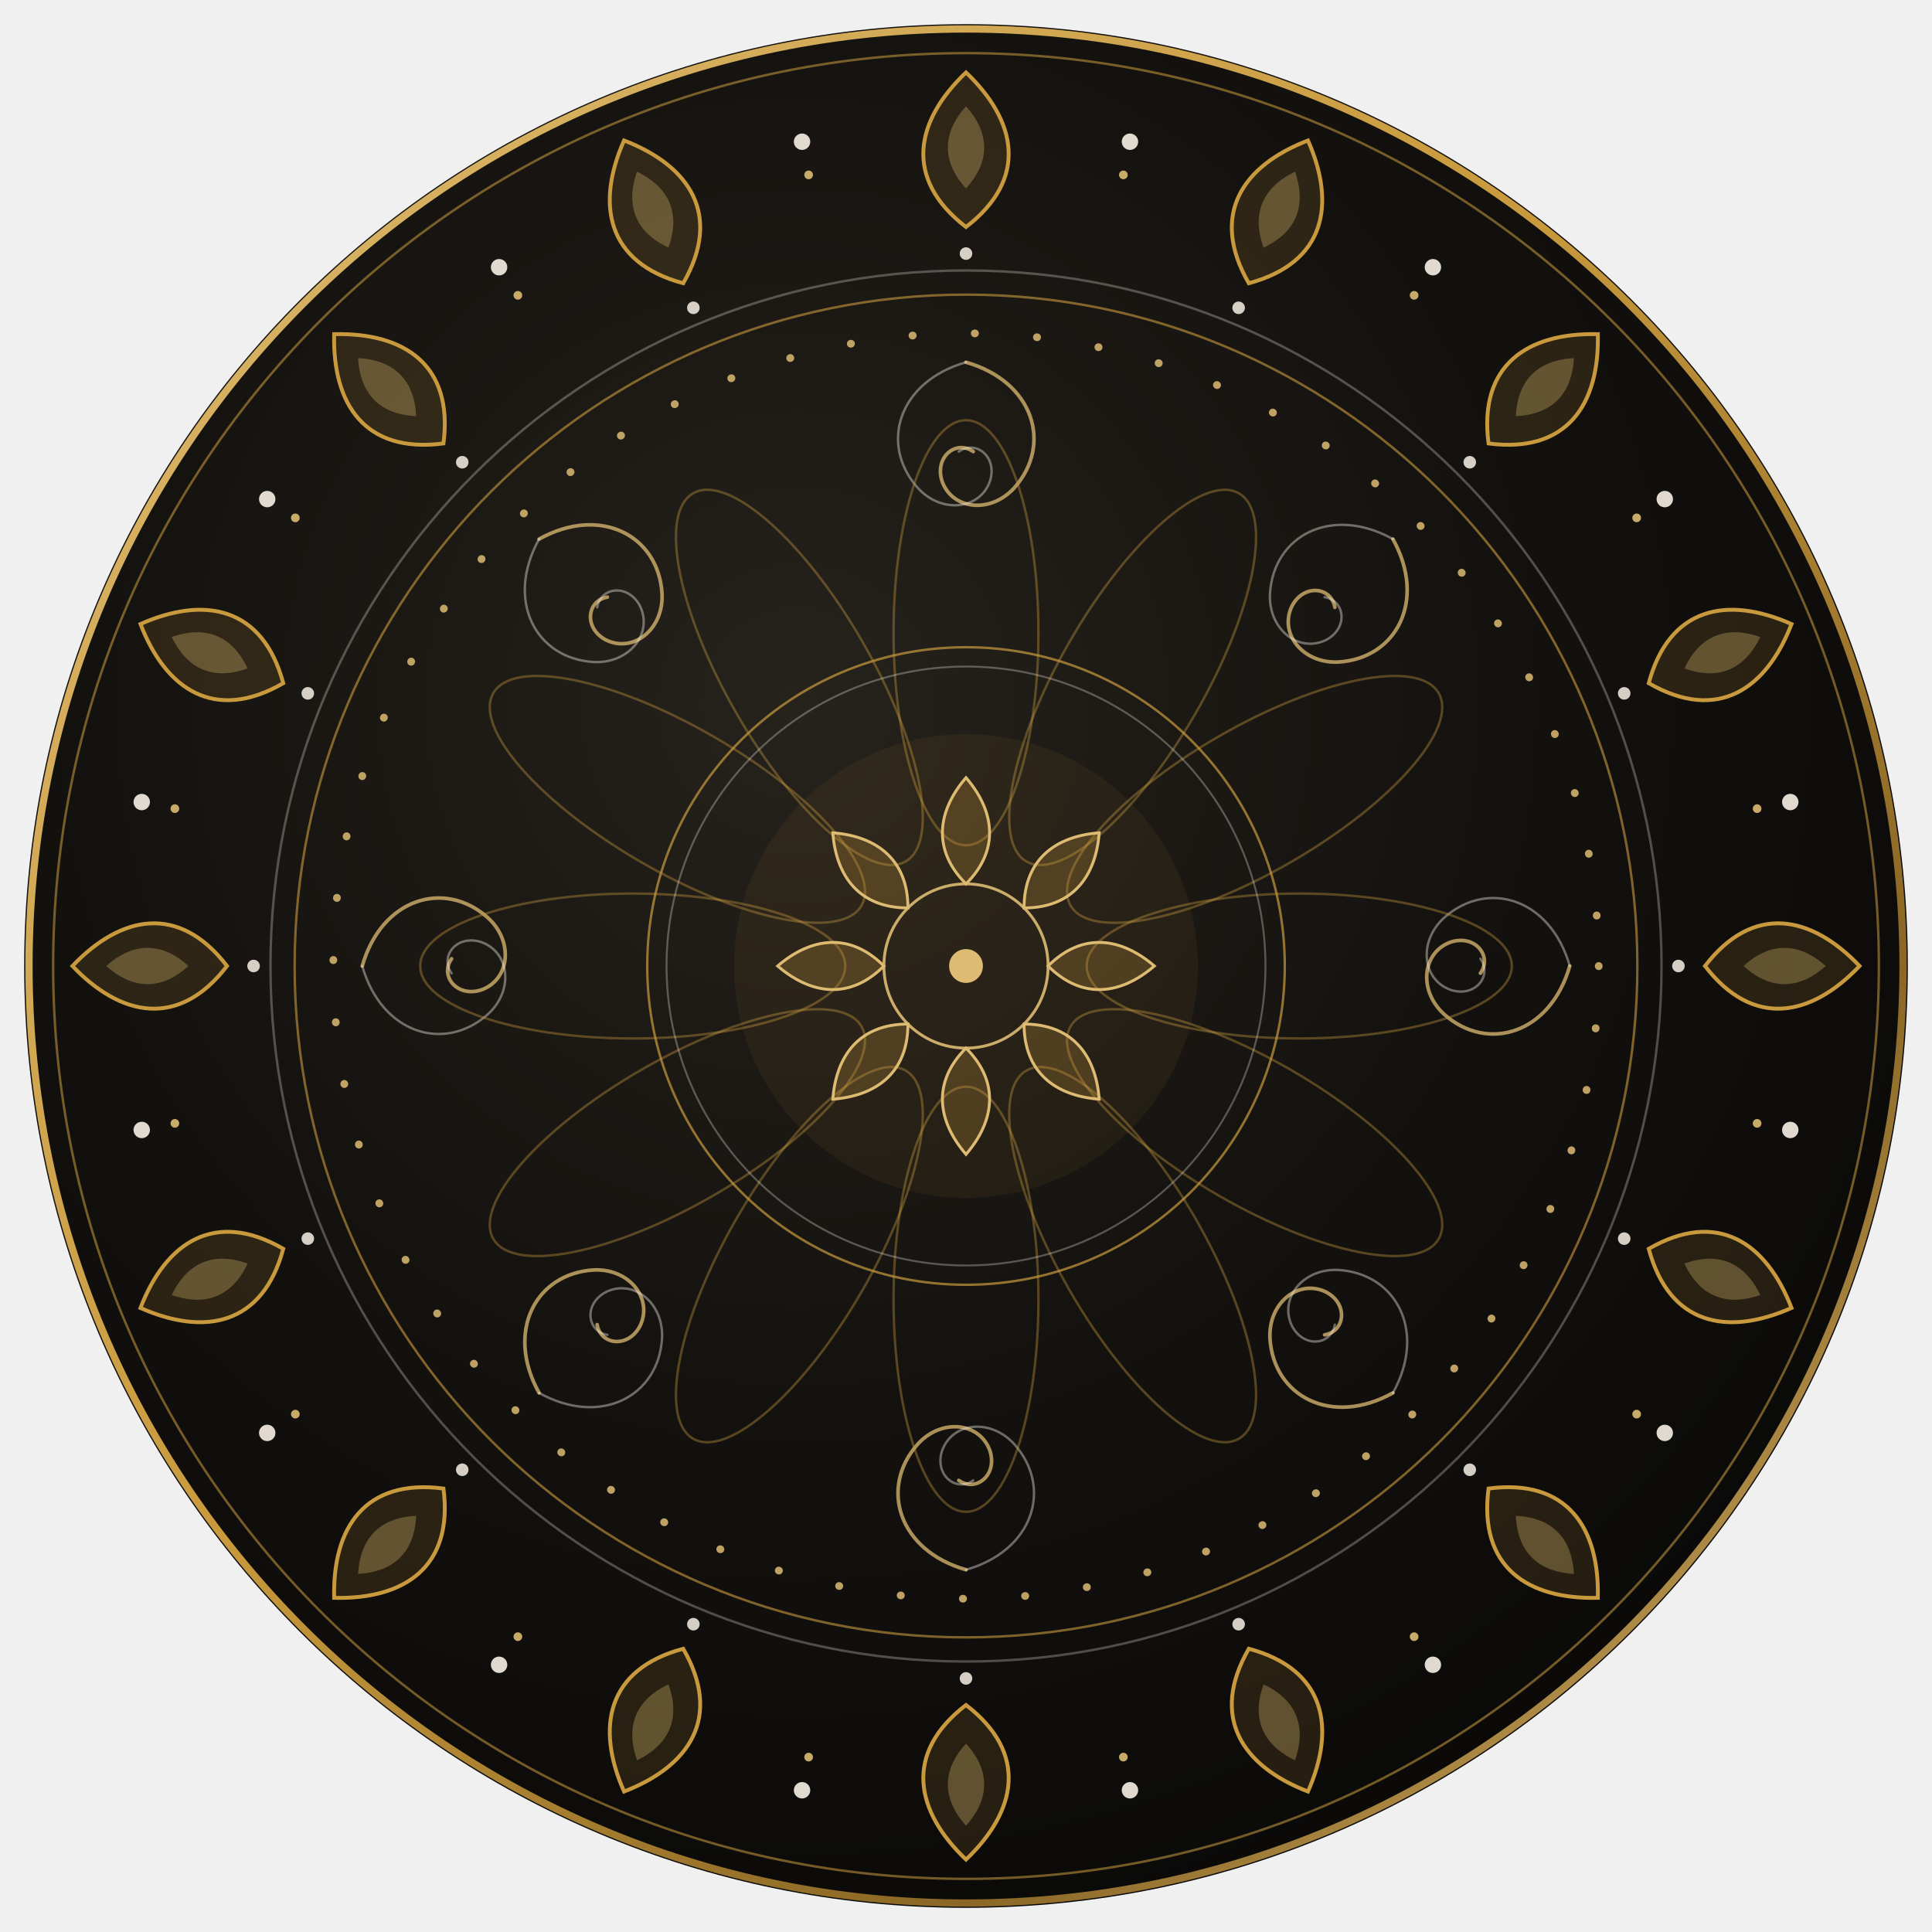
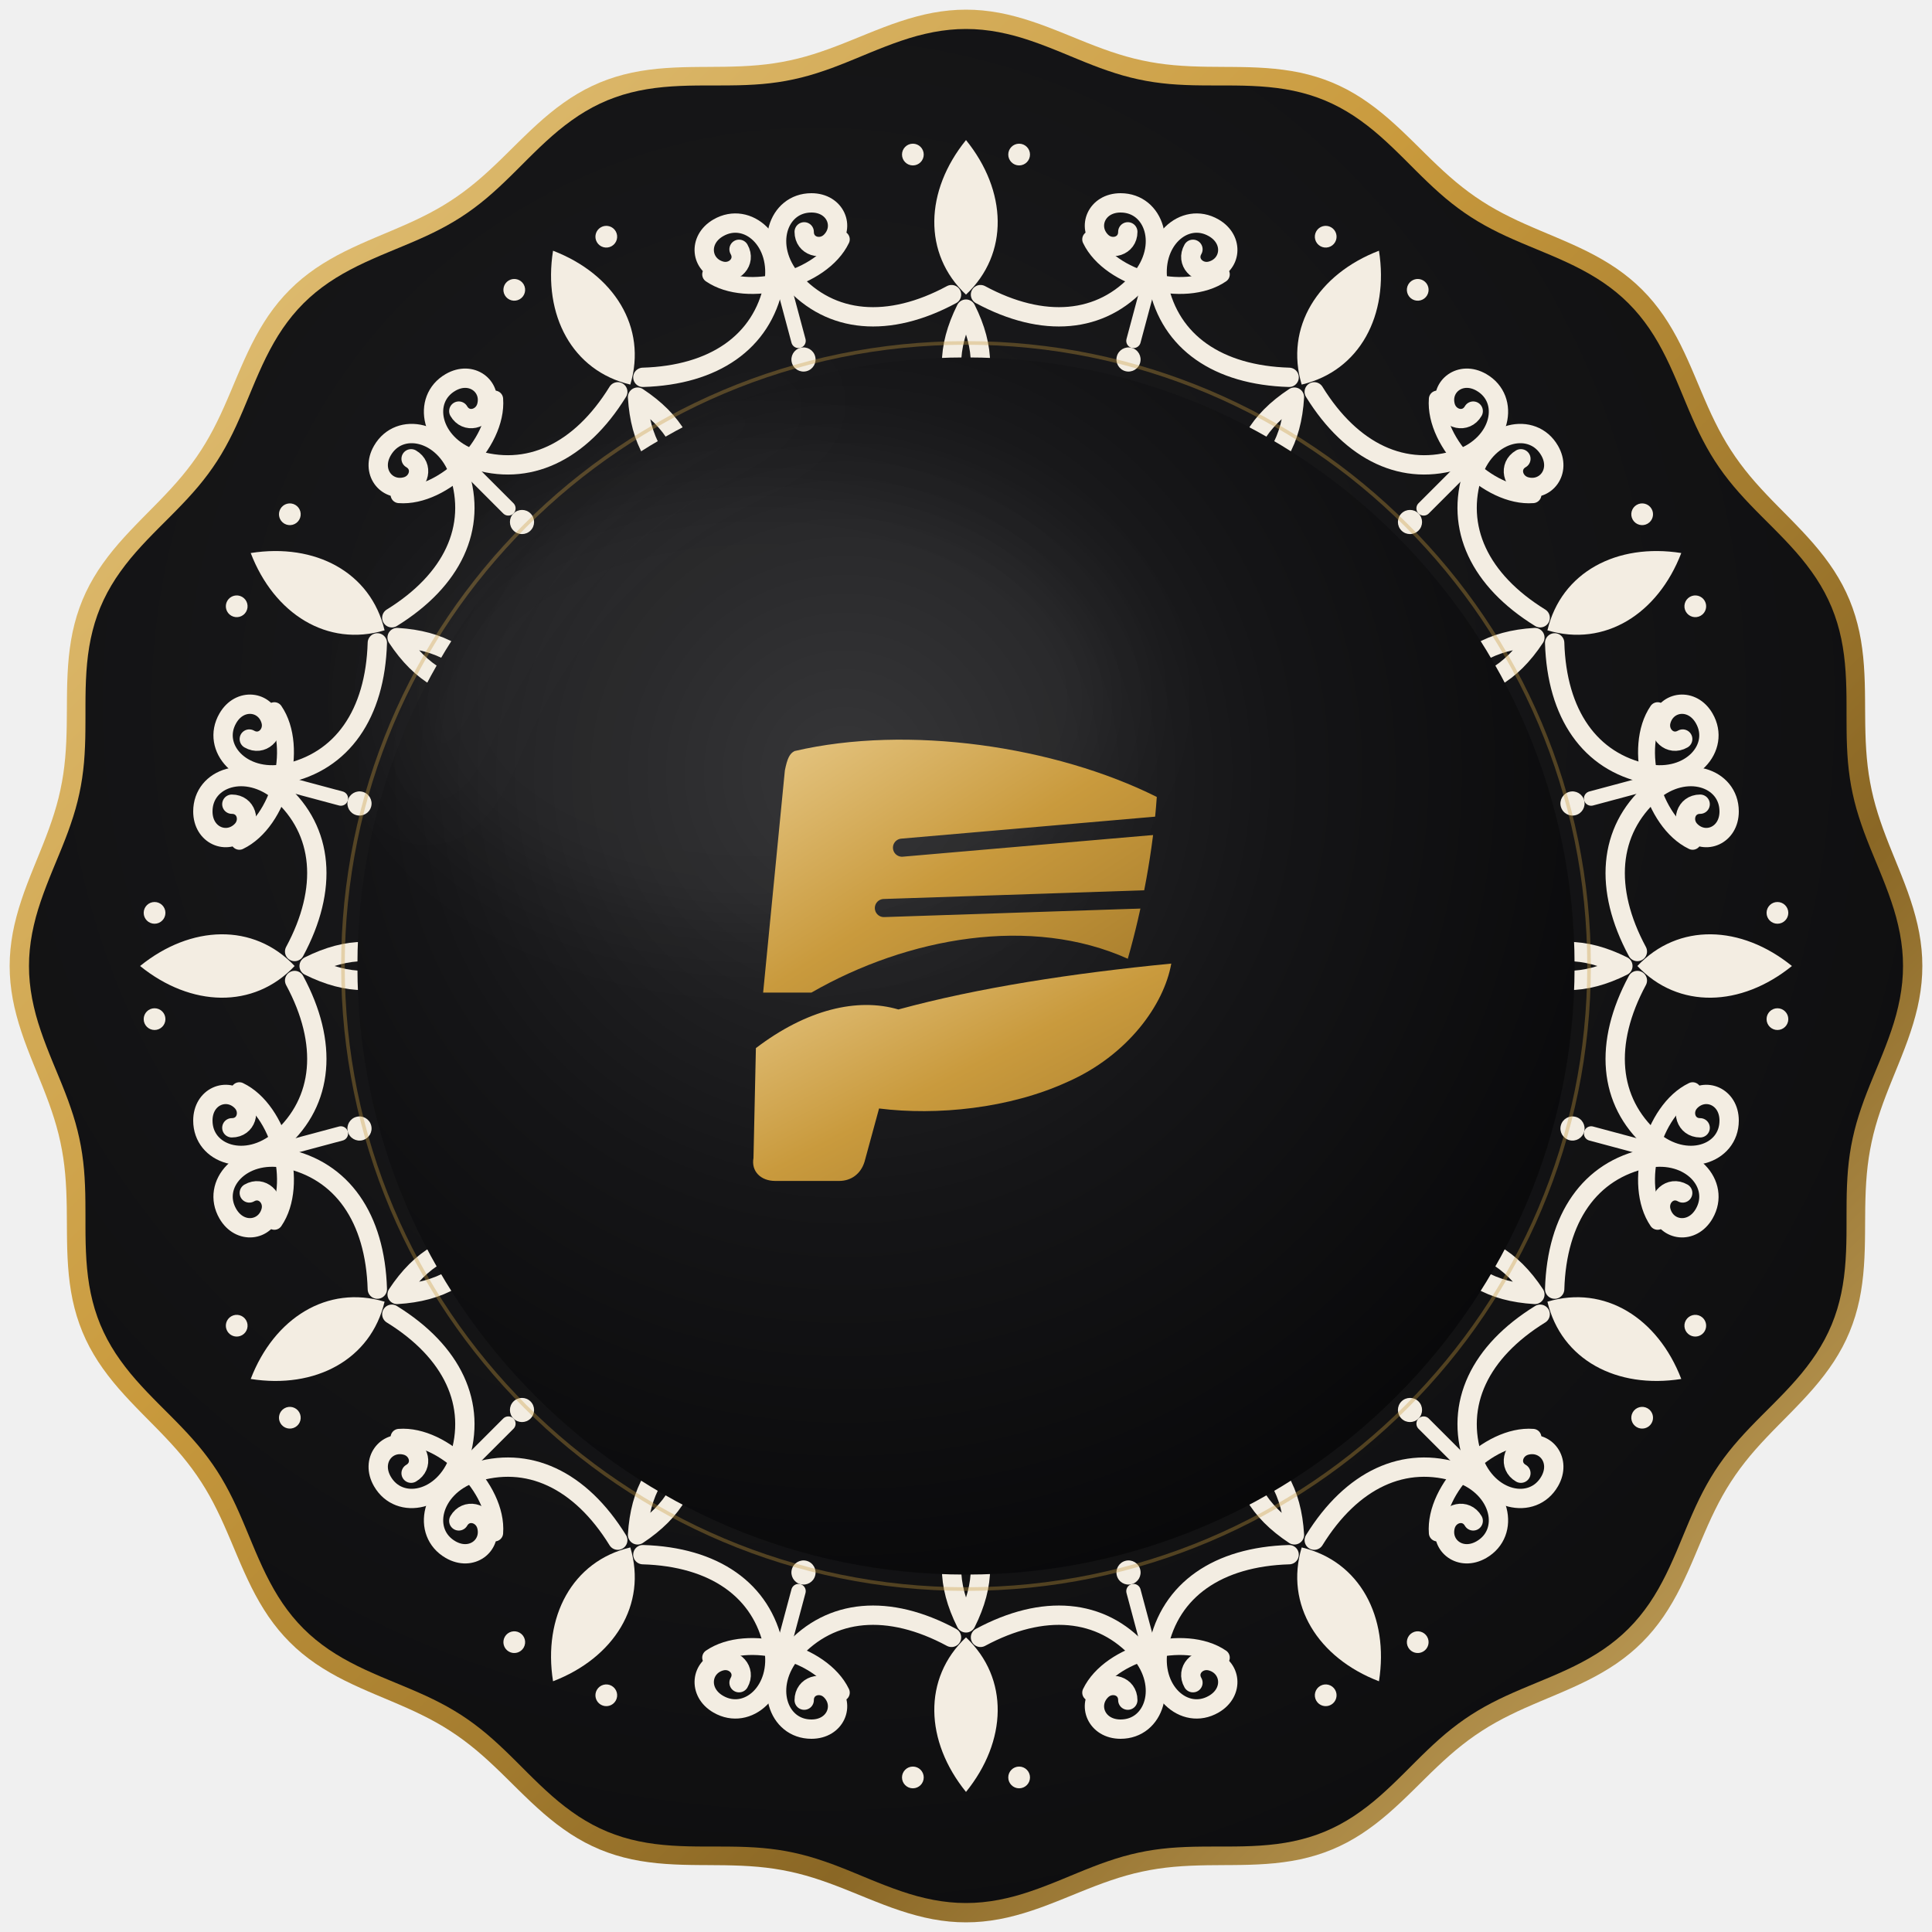
<svg xmlns="http://www.w3.org/2000/svg" viewBox="0 0 800 800">
  <defs>
-     <radialGradient id="plate-bg" cx="41%" cy="36%" r="78%">
-       <stop offset="0%" stop-color="#26221c" />
-       <stop offset="48%" stop-color="#14120f" />
-       <stop offset="100%" stop-color="#070707" />
+     <radialGradient id="well" cx="40%" cy="34%" r="80%">
+       <stop offset="0%" stop-color="#2c2c2e" />
+       <stop offset="45%" stop-color="#151517" />
+       <stop offset="100%" stop-color="#050506" />
    </radialGradient>
-     <linearGradient id="plate-rim" x1="0" y1="0" x2="1" y2="1">
-       <stop offset="0%" stop-color="#ddbb72" />
-       <stop offset="45%" stop-color="#c99a3d" />
-       <stop offset="75%" stop-color="#8a6725" />
-       <stop offset="100%" stop-color="#ddbb72" />
+     <radialGradient id="rim-bg" cx="42%" cy="36%" r="85%">
+       <stop offset="0%" stop-color="#1c1c1e" />
+       <stop offset="100%" stop-color="#0a0a0b" />
+     </radialGradient>
+     <linearGradient id="gold-edge" x1="0" y1="0" x2="1" y2="1">
+       <stop offset="0%" stop-color="#e8cc8a" />
+       <stop offset="40%" stop-color="#c99a3d" />
+       <stop offset="70%" stop-color="#8a6725" />
+       <stop offset="100%" stop-color="#e0c07a" />
    </linearGradient>
-     <g id="p">
-       <path d="M400 30 C421 50 426 74 400 94 C374 74 379 50 400 30 Z" fill="#c99a3d" fill-opacity="0.14" stroke="#c99a3d" stroke-width="1.6" />
-       <path d="M400 44 C409 54 411 66 400 78 C389 66 391 54 400 44 Z" fill="#ddbb72" fill-opacity="0.32" />
-       <circle cx="400" cy="105" r="2.6" fill="#f7f0e5" opacity="0.85" />
+     <linearGradient id="gold-p" x1="0" y1="0" x2="1" y2="1">
+       <stop offset="0%" stop-color="#e6c785" />
+       <stop offset="50%" stop-color="#c99a3d" />
+       <stop offset="100%" stop-color="#a67c2c" />
+     </linearGradient>
+     <mask id="tines">
+       <rect x="-50" y="-50" width="520" height="520" fill="white" />
+       <line x1="185" y1="120" x2="416" y2="100" stroke="black" stroke-width="15" stroke-linecap="round" />
+       <line x1="170" y1="170" x2="410" y2="162" stroke="black" stroke-width="15" stroke-linecap="round" />
+     </mask>
+     <filter id="soft" x="-20%" y="-20%" width="140%" height="140%">
+       <feGaussianBlur stdDeviation="18" />
+     </filter>
+     <g id="motif">
+       <path d="M400 58 C 417 79 418 105 400 122 C 382 105 383 79 400 58 Z" fill="#f3ede2" />
+       <g fill="none" stroke="#f3ede2" stroke-width="8" stroke-linecap="round">
+         <path d="M394 122 C 368 136 344 134 328 116 C 316 102 322 84 336 84 C 346 84 350 94 344 100 C 340 104 333 102 333 96" />
+         <path d="M406 122 C 432 136 456 134 472 116 C 484 102 478 84 464 84 C 454 84 450 94 456 100 C 460 104 467 102 467 96" />
+         <path d="M400 128 C 392 144 392 158 400 172 C 408 158 408 144 400 128" />
+       </g>
+       <circle cx="378" cy="64" r="4.5" fill="#f3ede2" />
+       <circle cx="422" cy="64" r="4.5" fill="#f3ede2" />
    </g>
-     <g id="f">
-       <circle cx="400" cy="52" r="3.4" fill="#f7f0e5" opacity="0.9" />
-       <circle cx="400" cy="66" r="1.8" fill="#ddbb72" opacity="0.9" />
-     </g>
-     <g id="c">
-       <path d="M400 150 C428 158 436 184 420 202 C410 213 394 211 390 199 C387 189 396 182 403 187" fill="none" stroke="#ddbb72" stroke-width="1.5" stroke-linecap="round" opacity="0.75" />
-       <path d="M400 150 C372 158 364 184 380 202 C390 213 406 211 410 199 C413 189 404 182 397 187" fill="none" stroke="#f7f0e5" stroke-width="1" stroke-linecap="round" opacity="0.4" />
-     </g>
-     <g id="r">
-       <ellipse cx="400" cy="262" rx="30" ry="88" fill="none" stroke="#c99a3d" stroke-width="1" opacity="0.38" />
-     </g>
-     <g id="cp">
-       <path d="M400 322 C412 336 414 352 400 366 C386 352 388 336 400 322 Z" fill="#c99a3d" fill-opacity="0.25" stroke="#ddbb72" stroke-width="1.2" />
+     <g id="link" fill="none" stroke="#f3ede2" stroke-width="7" stroke-linecap="round">
+       <path d="M372 96 C 384 110 416 110 428 96" />
+       <path d="M400 106 C 400 118 400 126 400 132" stroke-width="6" />
+       <circle cx="400" cy="140" r="5" fill="#f3ede2" stroke="none" />
    </g>
  </defs>
-   <circle cx="400" cy="400" r="390" fill="url(#plate-bg)" />
-   <circle cx="400" cy="400" r="388" fill="none" stroke="url(#plate-rim)" stroke-width="3" />
-   <circle cx="400" cy="400" r="378" fill="none" stroke="#c99a3d" stroke-width="1" opacity="0.55" />
-   <use href="#p" transform="rotate(0 400 400)" />
-   <use href="#p" transform="rotate(22.5 400 400)" />
-   <use href="#p" transform="rotate(45 400 400)" />
-   <use href="#p" transform="rotate(67.5 400 400)" />
-   <use href="#p" transform="rotate(90 400 400)" />
-   <use href="#p" transform="rotate(112.5 400 400)" />
-   <use href="#p" transform="rotate(135 400 400)" />
-   <use href="#p" transform="rotate(157.5 400 400)" />
-   <use href="#p" transform="rotate(180 400 400)" />
-   <use href="#p" transform="rotate(202.5 400 400)" />
-   <use href="#p" transform="rotate(225 400 400)" />
-   <use href="#p" transform="rotate(247.5 400 400)" />
-   <use href="#p" transform="rotate(270 400 400)" />
-   <use href="#p" transform="rotate(292.5 400 400)" />
-   <use href="#p" transform="rotate(315 400 400)" />
-   <use href="#p" transform="rotate(337.5 400 400)" />
-   <use href="#f" transform="rotate(11.25 400 400)" />
-   <use href="#f" transform="rotate(33.75 400 400)" />
-   <use href="#f" transform="rotate(56.25 400 400)" />
-   <use href="#f" transform="rotate(78.75 400 400)" />
-   <use href="#f" transform="rotate(101.25 400 400)" />
-   <use href="#f" transform="rotate(123.75 400 400)" />
-   <use href="#f" transform="rotate(146.25 400 400)" />
-   <use href="#f" transform="rotate(168.75 400 400)" />
-   <use href="#f" transform="rotate(191.25 400 400)" />
-   <use href="#f" transform="rotate(213.75 400 400)" />
-   <use href="#f" transform="rotate(236.25 400 400)" />
-   <use href="#f" transform="rotate(258.75 400 400)" />
-   <use href="#f" transform="rotate(281.25 400 400)" />
-   <use href="#f" transform="rotate(303.75 400 400)" />
-   <use href="#f" transform="rotate(326.25 400 400)" />
-   <use href="#f" transform="rotate(348.75 400 400)" />
-   <circle cx="400" cy="400" r="288" fill="none" stroke="#f7f0e5" stroke-width="1" opacity="0.28" />
-   <circle cx="400" cy="400" r="278" fill="none" stroke="#c99a3d" stroke-width="1" opacity="0.6" />
-   <circle cx="400" cy="400" r="262" fill="none" stroke="#ddbb72" stroke-width="3.2" stroke-linecap="round" stroke-dasharray="0.1 25.7" opacity="0.85" />
-   <use href="#c" transform="rotate(0 400 400)" />
-   <use href="#c" transform="rotate(45 400 400)" />
-   <use href="#c" transform="rotate(90 400 400)" />
-   <use href="#c" transform="rotate(135 400 400)" />
-   <use href="#c" transform="rotate(180 400 400)" />
-   <use href="#c" transform="rotate(225 400 400)" />
-   <use href="#c" transform="rotate(270 400 400)" />
-   <use href="#c" transform="rotate(315 400 400)" />
-   <use href="#r" transform="rotate(0 400 400)" />
-   <use href="#r" transform="rotate(30 400 400)" />
-   <use href="#r" transform="rotate(60 400 400)" />
-   <use href="#r" transform="rotate(90 400 400)" />
-   <use href="#r" transform="rotate(120 400 400)" />
-   <use href="#r" transform="rotate(150 400 400)" />
-   <use href="#r" transform="rotate(180 400 400)" />
-   <use href="#r" transform="rotate(210 400 400)" />
-   <use href="#r" transform="rotate(240 400 400)" />
-   <use href="#r" transform="rotate(270 400 400)" />
-   <use href="#r" transform="rotate(300 400 400)" />
-   <use href="#r" transform="rotate(330 400 400)" />
-   <circle cx="400" cy="400" r="132" fill="none" stroke="#c99a3d" stroke-width="1" opacity="0.7" />
-   <circle cx="400" cy="400" r="124" fill="none" stroke="#f7f0e5" stroke-width="0.8" opacity="0.3" />
-   <circle cx="400" cy="400" r="96" fill="#c99a3d" fill-opacity="0.07" />
-   <use href="#cp" transform="rotate(0 400 400)" />
-   <use href="#cp" transform="rotate(45 400 400)" />
-   <use href="#cp" transform="rotate(90 400 400)" />
-   <use href="#cp" transform="rotate(135 400 400)" />
-   <use href="#cp" transform="rotate(180 400 400)" />
-   <use href="#cp" transform="rotate(225 400 400)" />
-   <use href="#cp" transform="rotate(270 400 400)" />
-   <use href="#cp" transform="rotate(315 400 400)" />
-   <circle cx="400" cy="400" r="34" fill="none" stroke="#ddbb72" stroke-width="1.2" opacity="0.9" />
-   <circle cx="400" cy="400" r="7" fill="#ddbb72" />
+   <path d="M796.00 400.00L795.92 403.46L795.67 406.91L795.26 410.35L794.70 413.78L793.99 417.20L793.14 420.60L792.18 423.99L791.11 427.35L789.96 430.69L788.73 434.01L787.45 437.31L786.14 440.59L784.82 443.84L783.50 447.09L782.20 450.32L780.95 453.54L779.75 456.75L778.62 459.97L777.57 463.18L776.61 466.41L775.75 469.64L775.00 472.89L774.35 476.16L773.80 479.45L773.36 482.77L773.01 486.12L772.75 489.49L772.56 492.89L772.44 496.32L772.36 499.77L772.33 503.25L772.30 506.76L772.28 510.27L772.24 513.80L772.16 517.34L772.02 520.88L771.81 524.41L771.51 527.92L771.10 531.41L770.58 534.88L769.93 538.31L769.13 541.70L768.19 545.04L767.10 548.32L765.86 551.54L764.46 554.70L762.91 557.80L761.21 560.82L759.38 563.78L757.41 566.66L755.33 569.49L753.15 572.24L750.88 574.94L748.53 577.58L746.13 580.18L743.68 582.74L741.22 585.27L738.75 587.77L736.29 590.26L733.85 592.75L731.46 595.25L729.12 597.76L726.85 600.29L724.65 602.86L722.53 605.48L720.50 608.14L718.56 610.85L716.71 613.62L714.94 616.45L713.26 619.35L711.66 622.30L710.13 625.32L708.65 628.39L707.23 631.51L705.84 634.68L704.47 637.88L703.11 641.10L701.74 644.35L700.35 647.59L698.92 650.83L697.44 654.04L695.90 657.22L694.28 660.35L692.56 663.43L690.75 666.43L688.84 669.35L686.81 672.17L684.66 674.90L682.40 677.51L680.01 680.01L677.51 682.40L674.90 684.66L672.17 686.81L669.35 688.84L666.43 690.75L663.43 692.56L660.35 694.28L657.22 695.90L654.04 697.44L650.83 698.92L647.59 700.35L644.35 701.74L641.10 703.11L637.88 704.47L634.68 705.84L631.51 707.23L628.39 708.65L625.32 710.13L622.30 711.66L619.35 713.26L616.45 714.94L613.62 716.71L610.85 718.56L608.14 720.50L605.48 722.53L602.86 724.65L600.29 726.85L597.76 729.12L595.25 731.46L592.75 733.85L590.26 736.29L587.77 738.75L585.27 741.22L582.74 743.68L580.18 746.13L577.58 748.53L574.94 750.88L572.24 753.15L569.49 755.33L566.66 757.41L563.78 759.38L560.82 761.21L557.80 762.91L554.70 764.46L551.54 765.86L548.32 767.10L545.04 768.19L541.70 769.13L538.31 769.93L534.88 770.58L531.41 771.10L527.92 771.51L524.41 771.81L520.88 772.02L517.34 772.16L513.80 772.24L510.27 772.28L506.76 772.30L503.25 772.33L499.77 772.36L496.32 772.44L492.89 772.56L489.49 772.75L486.12 773.01L482.77 773.36L479.45 773.80L476.16 774.35L472.89 775.00L469.64 775.75L466.41 776.61L463.18 777.57L459.97 778.62L456.75 779.75L453.54 780.95L450.32 782.20L447.09 783.50L443.84 784.82L440.59 786.14L437.31 787.45L434.01 788.73L430.69 789.96L427.35 791.11L423.99 792.18L420.60 793.14L417.20 793.99L413.78 794.70L410.35 795.26L406.91 795.67L403.46 795.92L400.00 796.00L396.54 795.92L393.09 795.67L389.65 795.26L386.22 794.70L382.80 793.99L379.40 793.14L376.01 792.18L372.65 791.11L369.31 789.96L365.99 788.73L362.69 787.45L359.41 786.14L356.16 784.82L352.91 783.50L349.68 782.20L346.46 780.95L343.25 779.75L340.03 778.62L336.82 777.57L333.59 776.61L330.36 775.75L327.11 775.00L323.84 774.35L320.55 773.80L317.23 773.36L313.88 773.01L310.51 772.75L307.11 772.56L303.68 772.44L300.23 772.36L296.75 772.33L293.24 772.30L289.73 772.28L286.20 772.24L282.66 772.16L279.12 772.02L275.59 771.81L272.08 771.51L268.59 771.10L265.12 770.58L261.69 769.93L258.30 769.13L254.96 768.19L251.68 767.10L248.46 765.86L245.30 764.46L242.20 762.91L239.18 761.21L236.22 759.38L233.34 757.41L230.51 755.33L227.76 753.15L225.06 750.88L222.42 748.53L219.82 746.13L217.26 743.68L214.73 741.22L212.23 738.75L209.74 736.29L207.25 733.85L204.75 731.46L202.24 729.12L199.71 726.85L197.14 724.65L194.52 722.53L191.86 720.50L189.15 718.56L186.38 716.71L183.55 714.94L180.65 713.26L177.70 711.66L174.68 710.13L171.61 708.65L168.49 707.23L165.32 705.84L162.12 704.47L158.90 703.11L155.65 701.74L152.41 700.35L149.17 698.92L145.96 697.44L142.78 695.90L139.65 694.28L136.57 692.56L133.57 690.75L130.65 688.84L127.83 686.81L125.10 684.66L122.49 682.40L119.99 680.01L117.60 677.51L115.34 674.90L113.19 672.17L111.16 669.35L109.25 666.43L107.44 663.43L105.72 660.35L104.10 657.22L102.56 654.04L101.08 650.83L99.65 647.59L98.26 644.35L96.89 641.10L95.53 637.88L94.16 634.68L92.77 631.51L91.35 628.39L89.87 625.32L88.34 622.30L86.74 619.35L85.06 616.45L83.29 613.62L81.44 610.85L79.50 608.14L77.47 605.48L75.35 602.86L73.15 600.29L70.88 597.76L68.54 595.25L66.15 592.75L63.71 590.26L61.25 587.77L58.78 585.27L56.32 582.74L53.87 580.18L51.47 577.58L49.12 574.94L46.85 572.24L44.67 569.49L42.59 566.66L40.62 563.78L38.79 560.82L37.09 557.80L35.54 554.70L34.14 551.54L32.90 548.32L31.81 545.04L30.87 541.70L30.07 538.31L29.42 534.88L28.90 531.41L28.49 527.92L28.19 524.41L27.98 520.88L27.84 517.34L27.76 513.80L27.72 510.27L27.70 506.76L27.67 503.25L27.64 499.77L27.56 496.32L27.44 492.89L27.25 489.49L26.99 486.12L26.64 482.77L26.20 479.45L25.65 476.16L25.00 472.89L24.25 469.64L23.39 466.41L22.43 463.18L21.38 459.97L20.25 456.75L19.05 453.54L17.80 450.32L16.50 447.09L15.18 443.84L13.86 440.59L12.55 437.31L11.27 434.01L10.04 430.69L8.89 427.35L7.82 423.99L6.86 420.60L6.01 417.20L5.30 413.78L4.74 410.35L4.33 406.91L4.08 403.46L4.00 400.00L4.08 396.54L4.33 393.09L4.74 389.65L5.30 386.22L6.01 382.80L6.86 379.40L7.82 376.01L8.89 372.65L10.04 369.31L11.27 365.99L12.55 362.69L13.86 359.41L15.18 356.16L16.50 352.91L17.80 349.68L19.05 346.46L20.25 343.25L21.38 340.03L22.43 336.82L23.39 333.59L24.25 330.36L25.00 327.11L25.65 323.84L26.20 320.55L26.64 317.23L26.99 313.88L27.25 310.51L27.44 307.11L27.56 303.68L27.64 300.23L27.67 296.75L27.70 293.24L27.72 289.73L27.76 286.20L27.84 282.66L27.98 279.12L28.19 275.59L28.49 272.08L28.90 268.59L29.42 265.12L30.07 261.69L30.87 258.30L31.81 254.96L32.90 251.68L34.14 248.46L35.54 245.30L37.09 242.20L38.79 239.18L40.62 236.22L42.59 233.34L44.67 230.51L46.85 227.76L49.12 225.06L51.47 222.42L53.87 219.82L56.32 217.26L58.78 214.73L61.25 212.23L63.71 209.74L66.15 207.25L68.54 204.75L70.88 202.24L73.15 199.71L75.35 197.14L77.47 194.52L79.50 191.86L81.44 189.15L83.29 186.38L85.06 183.55L86.74 180.65L88.34 177.70L89.87 174.68L91.35 171.61L92.77 168.49L94.16 165.32L95.53 162.12L96.89 158.90L98.26 155.65L99.65 152.41L101.08 149.17L102.56 145.96L104.10 142.78L105.72 139.65L107.44 136.57L109.25 133.57L111.16 130.65L113.19 127.83L115.34 125.10L117.60 122.49L119.99 119.99L122.49 117.60L125.10 115.34L127.83 113.19L130.65 111.16L133.57 109.25L136.57 107.44L139.65 105.72L142.78 104.10L145.96 102.56L149.17 101.08L152.41 99.65L155.65 98.26L158.90 96.89L162.12 95.53L165.32 94.16L168.49 92.77L171.61 91.35L174.68 89.87L177.70 88.34L180.65 86.74L183.55 85.06L186.38 83.29L189.15 81.44L191.86 79.50L194.52 77.47L197.14 75.35L199.71 73.15L202.24 70.88L204.75 68.54L207.25 66.15L209.74 63.71L212.23 61.25L214.73 58.78L217.26 56.32L219.82 53.87L222.42 51.47L225.06 49.12L227.76 46.85L230.51 44.67L233.34 42.59L236.22 40.62L239.18 38.79L242.20 37.09L245.30 35.54L248.46 34.14L251.68 32.90L254.96 31.81L258.30 30.87L261.69 30.07L265.12 29.42L268.59 28.90L272.08 28.49L275.59 28.19L279.12 27.98L282.66 27.84L286.20 27.76L289.73 27.72L293.24 27.70L296.75 27.67L300.23 27.64L303.68 27.56L307.11 27.44L310.51 27.25L313.88 26.99L317.23 26.64L320.55 26.20L323.84 25.65L327.11 25.00L330.36 24.25L333.59 23.39L336.82 22.43L340.03 21.38L343.25 20.25L346.46 19.05L349.68 17.80L352.91 16.50L356.16 15.18L359.41 13.86L362.69 12.55L365.99 11.27L369.31 10.04L372.65 8.89L376.01 7.82L379.40 6.86L382.80 6.01L386.22 5.30L389.65 4.74L393.09 4.33L396.54 4.08L400.00 4.00L403.46 4.08L406.91 4.33L410.35 4.74L413.78 5.30L417.20 6.01L420.60 6.86L423.99 7.82L427.35 8.89L430.69 10.04L434.01 11.27L437.31 12.55L440.59 13.86L443.84 15.18L447.09 16.50L450.32 17.80L453.54 19.05L456.75 20.25L459.97 21.38L463.18 22.43L466.41 23.39L469.64 24.25L472.89 25.00L476.16 25.65L479.45 26.20L482.77 26.64L486.12 26.99L489.49 27.25L492.89 27.44L496.32 27.56L499.77 27.64L503.25 27.67L506.76 27.70L510.27 27.72L513.80 27.76L517.34 27.84L520.88 27.98L524.41 28.19L527.92 28.49L531.41 28.90L534.88 29.42L538.31 30.07L541.70 30.87L545.04 31.81L548.32 32.90L551.54 34.14L554.70 35.54L557.80 37.09L560.82 38.79L563.78 40.62L566.66 42.59L569.49 44.67L572.24 46.85L574.94 49.12L577.58 51.47L580.18 53.87L582.74 56.32L585.27 58.78L587.77 61.25L590.26 63.71L592.75 66.15L595.25 68.54L597.76 70.88L600.29 73.15L602.86 75.35L605.48 77.47L608.14 79.50L610.85 81.44L613.62 83.29L616.45 85.06L619.35 86.74L622.30 88.34L625.32 89.87L628.39 91.35L631.51 92.77L634.68 94.16L637.88 95.53L641.10 96.89L644.35 98.26L647.59 99.65L650.83 101.08L654.04 102.56L657.22 104.10L660.35 105.72L663.43 107.44L666.43 109.25L669.35 111.16L672.17 113.19L674.90 115.34L677.51 117.60L680.01 119.99L682.40 122.49L684.66 125.10L686.81 127.83L688.84 130.65L690.75 133.57L692.56 136.57L694.28 139.65L695.90 142.78L697.44 145.96L698.92 149.17L700.35 152.41L701.74 155.65L703.11 158.90L704.47 162.12L705.84 165.32L707.23 168.49L708.65 171.61L710.13 174.68L711.66 177.70L713.26 180.65L714.94 183.55L716.71 186.38L718.56 189.15L720.50 191.86L722.53 194.52L724.65 197.14L726.85 199.71L729.12 202.24L731.46 204.75L733.85 207.25L736.29 209.74L738.75 212.23L741.22 214.73L743.68 217.26L746.13 219.82L748.53 222.42L750.88 225.06L753.15 227.76L755.33 230.51L757.41 233.34L759.38 236.22L761.21 239.18L762.91 242.20L764.46 245.30L765.86 248.46L767.10 251.68L768.19 254.96L769.13 258.30L769.93 261.69L770.58 265.12L771.10 268.59L771.51 272.08L771.81 275.59L772.02 279.12L772.16 282.66L772.24 286.20L772.28 289.73L772.30 293.24L772.33 296.75L772.36 300.23L772.44 303.68L772.56 307.11L772.75 310.51L773.01 313.88L773.36 317.23L773.80 320.55L774.35 323.84L775.00 327.11L775.75 330.36L776.61 333.59L777.57 336.82L778.62 340.03L779.75 343.25L780.95 346.46L782.20 349.68L783.50 352.91L784.82 356.16L786.14 359.41L787.45 362.69L788.73 365.99L789.96 369.31L791.11 372.65L792.18 376.01L793.14 379.40L793.99 382.80L794.70 386.22L795.26 389.65L795.67 393.09L795.92 396.54L796.00 400.00Z" fill="url(#gold-edge)" />
+   <path d="M788.00 400.00L787.92 403.39L787.67 406.77L787.26 410.14L786.70 413.50L785.99 416.85L785.16 420.19L784.20 423.50L783.13 426.79L781.98 430.06L780.76 433.31L779.49 436.54L778.19 439.75L776.87 442.94L775.56 446.11L774.27 449.27L773.02 452.43L771.83 455.57L770.72 458.72L769.68 461.86L768.73 465.02L767.89 468.18L767.15 471.37L766.51 474.57L765.98 477.79L765.55 481.04L765.21 484.32L764.97 487.62L764.80 490.95L764.69 494.32L764.64 497.70L764.62 501.12L764.61 504.55L764.61 508.00L764.59 511.47L764.53 514.93L764.41 518.40L764.22 521.87L763.94 525.32L763.56 528.74L763.06 532.14L762.43 535.51L761.66 538.83L760.75 542.10L759.68 545.32L758.47 548.48L757.09 551.58L755.57 554.61L753.90 557.57L752.10 560.46L750.16 563.28L748.11 566.04L745.96 568.74L743.72 571.37L741.40 573.95L739.03 576.49L736.62 578.98L734.19 581.45L731.75 583.89L729.32 586.32L726.92 588.75L724.57 591.18L722.26 593.64L720.03 596.11L717.86 598.62L715.78 601.18L713.79 603.78L711.89 606.43L710.07 609.15L708.35 611.92L706.71 614.76L705.15 617.66L703.65 620.62L702.22 623.63L700.84 626.70L699.49 629.81L698.17 632.95L696.85 636.12L695.52 639.31L694.18 642.50L692.79 645.68L691.36 648.84L689.86 651.97L688.28 655.05L686.62 658.07L684.86 661.02L682.99 663.89L681.01 666.66L678.91 669.34L676.69 671.91L674.36 674.36L671.91 676.69L669.34 678.91L666.66 681.01L663.89 682.99L661.02 684.86L658.07 686.62L655.05 688.28L651.97 689.86L648.84 691.36L645.68 692.79L642.50 694.18L639.31 695.52L636.12 696.85L632.95 698.17L629.81 699.49L626.70 700.84L623.63 702.22L620.62 703.65L617.66 705.15L614.76 706.71L611.92 708.35L609.15 710.07L606.43 711.89L603.78 713.79L601.18 715.78L598.62 717.86L596.11 720.03L593.64 722.26L591.18 724.57L588.75 726.92L586.32 729.32L583.89 731.75L581.45 734.19L578.98 736.62L576.49 739.03L573.95 741.40L571.37 743.72L568.74 745.96L566.04 748.11L563.28 750.16L560.46 752.10L557.57 753.90L554.61 755.57L551.58 757.09L548.48 758.47L545.32 759.68L542.10 760.75L538.83 761.66L535.51 762.43L532.14 763.06L528.74 763.56L525.32 763.94L521.87 764.22L518.40 764.41L514.93 764.53L511.47 764.59L508.00 764.61L504.55 764.61L501.12 764.62L497.70 764.64L494.32 764.69L490.95 764.80L487.62 764.97L484.32 765.21L481.04 765.55L477.79 765.98L474.57 766.51L471.37 767.15L468.18 767.89L465.02 768.73L461.86 769.68L458.72 770.72L455.57 771.83L452.43 773.02L449.27 774.27L446.11 775.56L442.94 776.87L439.75 778.19L436.54 779.49L433.31 780.76L430.06 781.98L426.79 783.13L423.50 784.20L420.19 785.16L416.85 785.99L413.50 786.70L410.14 787.26L406.77 787.67L403.39 787.92L400.00 788.00L396.61 787.92L393.23 787.67L389.86 787.26L386.50 786.70L383.15 785.99L379.81 785.16L376.50 784.20L373.21 783.13L369.94 781.98L366.69 780.76L363.46 779.49L360.25 778.19L357.06 776.87L353.89 775.56L350.73 774.27L347.57 773.02L344.43 771.83L341.28 770.72L338.14 769.68L334.98 768.73L331.82 767.89L328.63 767.15L325.43 766.51L322.21 765.98L318.96 765.55L315.68 765.21L312.38 764.97L309.05 764.80L305.68 764.69L302.30 764.64L298.88 764.62L295.45 764.61L292.00 764.61L288.53 764.59L285.07 764.53L281.60 764.41L278.13 764.22L274.68 763.94L271.26 763.56L267.86 763.06L264.49 762.43L261.17 761.66L257.90 760.75L254.68 759.68L251.52 758.47L248.42 757.09L245.39 755.57L242.43 753.90L239.54 752.10L236.72 750.16L233.96 748.11L231.26 745.96L228.63 743.72L226.05 741.40L223.51 739.03L221.02 736.62L218.55 734.19L216.11 731.75L213.68 729.32L211.25 726.92L208.82 724.57L206.36 722.26L203.89 720.03L201.38 717.86L198.82 715.78L196.22 713.79L193.57 711.89L190.85 710.07L188.08 708.35L185.24 706.71L182.34 705.15L179.38 703.65L176.37 702.22L173.30 700.84L170.19 699.49L167.05 698.17L163.88 696.85L160.69 695.52L157.50 694.18L154.32 692.79L151.16 691.36L148.03 689.86L144.95 688.28L141.93 686.62L138.98 684.86L136.11 682.99L133.34 681.01L130.66 678.91L128.09 676.69L125.64 674.36L123.31 671.91L121.09 669.34L118.99 666.66L117.01 663.89L115.14 661.02L113.38 658.07L111.72 655.05L110.14 651.97L108.64 648.84L107.21 645.68L105.82 642.50L104.48 639.31L103.15 636.12L101.83 632.95L100.51 629.81L99.16 626.70L97.78 623.63L96.35 620.62L94.85 617.66L93.29 614.76L91.65 611.92L89.93 609.15L88.11 606.43L86.21 603.78L84.22 601.18L82.14 598.62L79.97 596.11L77.74 593.64L75.43 591.18L73.08 588.75L70.68 586.32L68.25 583.89L65.81 581.45L63.38 578.98L60.97 576.49L58.60 573.95L56.28 571.37L54.04 568.74L51.89 566.04L49.84 563.28L47.90 560.46L46.10 557.57L44.43 554.61L42.91 551.58L41.53 548.48L40.32 545.32L39.25 542.10L38.34 538.83L37.57 535.51L36.94 532.14L36.44 528.74L36.06 525.32L35.78 521.87L35.59 518.40L35.47 514.93L35.41 511.47L35.39 508.00L35.39 504.55L35.38 501.12L35.36 497.70L35.31 494.32L35.20 490.95L35.03 487.62L34.79 484.32L34.45 481.04L34.02 477.79L33.49 474.57L32.85 471.37L32.11 468.18L31.27 465.02L30.32 461.86L29.28 458.72L28.17 455.57L26.98 452.43L25.73 449.27L24.44 446.11L23.13 442.94L21.81 439.75L20.51 436.54L19.24 433.31L18.02 430.06L16.87 426.79L15.80 423.50L14.84 420.19L14.01 416.85L13.30 413.50L12.74 410.14L12.33 406.77L12.08 403.39L12.00 400.00L12.08 396.61L12.33 393.23L12.74 389.86L13.30 386.50L14.01 383.15L14.84 379.81L15.80 376.50L16.87 373.21L18.02 369.94L19.24 366.69L20.51 363.46L21.81 360.25L23.13 357.06L24.44 353.89L25.73 350.73L26.98 347.57L28.17 344.43L29.28 341.28L30.32 338.14L31.27 334.98L32.11 331.82L32.85 328.63L33.49 325.43L34.02 322.21L34.45 318.96L34.79 315.68L35.03 312.38L35.20 309.05L35.31 305.68L35.36 302.30L35.38 298.88L35.39 295.45L35.39 292.00L35.41 288.53L35.47 285.07L35.59 281.60L35.78 278.13L36.06 274.68L36.44 271.26L36.94 267.86L37.57 264.49L38.34 261.17L39.25 257.90L40.32 254.68L41.53 251.52L42.91 248.42L44.43 245.39L46.10 242.43L47.90 239.54L49.84 236.72L51.89 233.96L54.04 231.26L56.28 228.63L58.60 226.05L60.97 223.51L63.38 221.02L65.81 218.55L68.25 216.11L70.68 213.68L73.08 211.25L75.43 208.82L77.74 206.36L79.97 203.89L82.14 201.38L84.22 198.82L86.21 196.22L88.11 193.57L89.93 190.85L91.65 188.08L93.29 185.24L94.85 182.34L96.35 179.38L97.78 176.37L99.16 173.30L100.51 170.19L101.83 167.05L103.15 163.88L104.48 160.69L105.82 157.50L107.21 154.32L108.64 151.16L110.14 148.03L111.72 144.95L113.38 141.93L115.14 138.98L117.01 136.11L118.99 133.34L121.09 130.66L123.31 128.09L125.64 125.64L128.09 123.31L130.66 121.09L133.34 118.99L136.11 117.01L138.98 115.14L141.93 113.38L144.95 111.72L148.03 110.14L151.16 108.64L154.32 107.21L157.50 105.82L160.69 104.48L163.88 103.15L167.05 101.83L170.19 100.51L173.30 99.16L176.37 97.78L179.38 96.35L182.34 94.85L185.24 93.29L188.08 91.65L190.85 89.93L193.57 88.11L196.22 86.21L198.82 84.22L201.38 82.14L203.89 79.97L206.36 77.74L208.82 75.43L211.25 73.08L213.68 70.68L216.11 68.25L218.55 65.81L221.02 63.38L223.51 60.97L226.05 58.60L228.63 56.28L231.26 54.04L233.96 51.89L236.72 49.84L239.54 47.90L242.43 46.10L245.39 44.43L248.42 42.91L251.52 41.53L254.68 40.32L257.90 39.25L261.17 38.34L264.49 37.57L267.86 36.94L271.26 36.44L274.68 36.06L278.13 35.78L281.60 35.59L285.07 35.47L288.53 35.41L292.00 35.39L295.45 35.39L298.88 35.38L302.30 35.36L305.68 35.31L309.05 35.20L312.38 35.03L315.68 34.79L318.96 34.45L322.21 34.02L325.43 33.49L328.63 32.85L331.82 32.11L334.98 31.27L338.14 30.32L341.28 29.28L344.43 28.17L347.57 26.98L350.73 25.73L353.89 24.44L357.06 23.13L360.25 21.81L363.46 20.51L366.69 19.24L369.94 18.02L373.21 16.87L376.50 15.80L379.81 14.84L383.15 14.01L386.50 13.30L389.86 12.74L393.23 12.33L396.61 12.08L400.00 12.00L403.39 12.08L406.77 12.33L410.14 12.74L413.50 13.30L416.85 14.01L420.19 14.84L423.50 15.80L426.79 16.87L430.06 18.02L433.31 19.24L436.54 20.51L439.75 21.81L442.94 23.13L446.11 24.44L449.27 25.73L452.43 26.98L455.57 28.17L458.72 29.28L461.86 30.32L465.02 31.27L468.18 32.11L471.37 32.85L474.57 33.49L477.79 34.02L481.04 34.45L484.32 34.79L487.62 35.03L490.95 35.20L494.32 35.31L497.70 35.36L501.12 35.38L504.55 35.39L508.00 35.39L511.47 35.41L514.93 35.47L518.40 35.59L521.87 35.78L525.32 36.06L528.74 36.44L532.14 36.94L535.51 37.57L538.83 38.34L542.10 39.25L545.32 40.32L548.48 41.53L551.58 42.91L554.61 44.43L557.57 46.10L560.46 47.90L563.28 49.84L566.04 51.89L568.74 54.04L571.37 56.28L573.95 58.60L576.49 60.97L578.98 63.38L581.45 65.81L583.89 68.25L586.32 70.68L588.75 73.08L591.18 75.43L593.64 77.74L596.11 79.97L598.62 82.14L601.18 84.22L603.78 86.21L606.43 88.11L609.15 89.93L611.92 91.65L614.76 93.29L617.66 94.85L620.62 96.35L623.63 97.78L626.70 99.16L629.81 100.51L632.95 101.83L636.12 103.15L639.31 104.48L642.50 105.82L645.68 107.21L648.84 108.64L651.97 110.14L655.05 111.72L658.07 113.38L661.02 115.14L663.89 117.01L666.66 118.99L669.34 121.09L671.91 123.31L674.36 125.64L676.69 128.09L678.91 130.66L681.01 133.34L682.99 136.11L684.86 138.98L686.62 141.93L688.28 144.95L689.86 148.03L691.36 151.16L692.79 154.32L694.18 157.50L695.52 160.69L696.85 163.88L698.17 167.05L699.49 170.19L700.84 173.30L702.22 176.37L703.65 179.38L705.15 182.34L706.71 185.24L708.35 188.08L710.07 190.85L711.89 193.57L713.79 196.22L715.78 198.82L717.86 201.38L720.03 203.89L722.26 206.36L724.57 208.82L726.92 211.25L729.32 213.68L731.75 216.11L734.19 218.55L736.62 221.02L739.03 223.51L741.40 226.05L743.72 228.63L745.96 231.26L748.11 233.96L750.16 236.72L752.10 239.54L753.90 242.43L755.57 245.39L757.09 248.42L758.47 251.52L759.68 254.68L760.75 257.90L761.66 261.17L762.43 264.49L763.06 267.86L763.56 271.26L763.94 274.68L764.22 278.13L764.41 281.60L764.53 285.07L764.59 288.53L764.61 292.00L764.61 295.45L764.62 298.88L764.64 302.30L764.69 305.68L764.80 309.05L764.97 312.38L765.21 315.68L765.55 318.96L765.98 322.21L766.51 325.43L767.15 328.63L767.89 331.82L768.73 334.98L769.68 338.14L770.72 341.28L771.83 344.43L773.02 347.57L774.27 350.73L775.56 353.89L776.87 357.06L778.19 360.25L779.49 363.46L780.76 366.69L781.98 369.94L783.13 373.21L784.20 376.50L785.16 379.81L785.99 383.15L786.70 386.50L787.26 389.86L787.67 393.23L787.92 396.61L788.00 400.00Z" fill="url(#rim-bg)" />
+   <use href="#motif" transform="rotate(0 400 400)" />
+   <use href="#motif" transform="rotate(30 400 400)" />
+   <use href="#motif" transform="rotate(60 400 400)" />
+   <use href="#motif" transform="rotate(90 400 400)" />
+   <use href="#motif" transform="rotate(120 400 400)" />
+   <use href="#motif" transform="rotate(150 400 400)" />
+   <use href="#motif" transform="rotate(180 400 400)" />
+   <use href="#motif" transform="rotate(210 400 400)" />
+   <use href="#motif" transform="rotate(240 400 400)" />
+   <use href="#motif" transform="rotate(270 400 400)" />
+   <use href="#motif" transform="rotate(300 400 400)" />
+   <use href="#motif" transform="rotate(330 400 400)" />
+   <use href="#link" transform="rotate(15 400 400)" />
+   <use href="#link" transform="rotate(45 400 400)" />
+   <use href="#link" transform="rotate(75 400 400)" />
+   <use href="#link" transform="rotate(105 400 400)" />
+   <use href="#link" transform="rotate(135 400 400)" />
+   <use href="#link" transform="rotate(165 400 400)" />
+   <use href="#link" transform="rotate(195 400 400)" />
+   <use href="#link" transform="rotate(225 400 400)" />
+   <use href="#link" transform="rotate(255 400 400)" />
+   <use href="#link" transform="rotate(285 400 400)" />
+   <use href="#link" transform="rotate(315 400 400)" />
+   <use href="#link" transform="rotate(345 400 400)" />
+   <circle cx="400" cy="400" r="258" fill="none" stroke="#c99a3d" stroke-width="1.5" opacity="0.35" />
+   <circle cx="400" cy="400" r="252" fill="url(#well)" />
+   <ellipse cx="315" cy="290" rx="150" ry="95" fill="#ffffff" opacity="0.05" filter="url(#soft)" />
+   <path d="M 175 330 A 235 235 0 0 1 330 165" fill="none" stroke="#ffffff" stroke-width="10" stroke-linecap="round" opacity="0.05" filter="url(#soft)" />
+   <g transform="translate(400 400) scale(0.50) translate(-238 -218)">
+     <path fill="url(#gold-p)" mask="url(#tines)" d="M96 40 C 190 18, 312 36, 396 78 C 393 122, 384 170, 372 212 C 292 176, 190 194, 110 240 L 70 240 L 88 56 C 90 46, 92 42, 96 40 Z" />
+     <path fill="url(#gold-p)" d="M64 286 C 106 254, 148 244, 182 254 C 248 236, 326 224, 408 216 C 402 250, 372 292, 322 314 C 274 336, 214 342, 166 336 L 154 380 C 151 390, 143 396, 133 396 L 80 396 C 68 396, 60 388, 62 377 Z" />
+   </g>
</svg>
